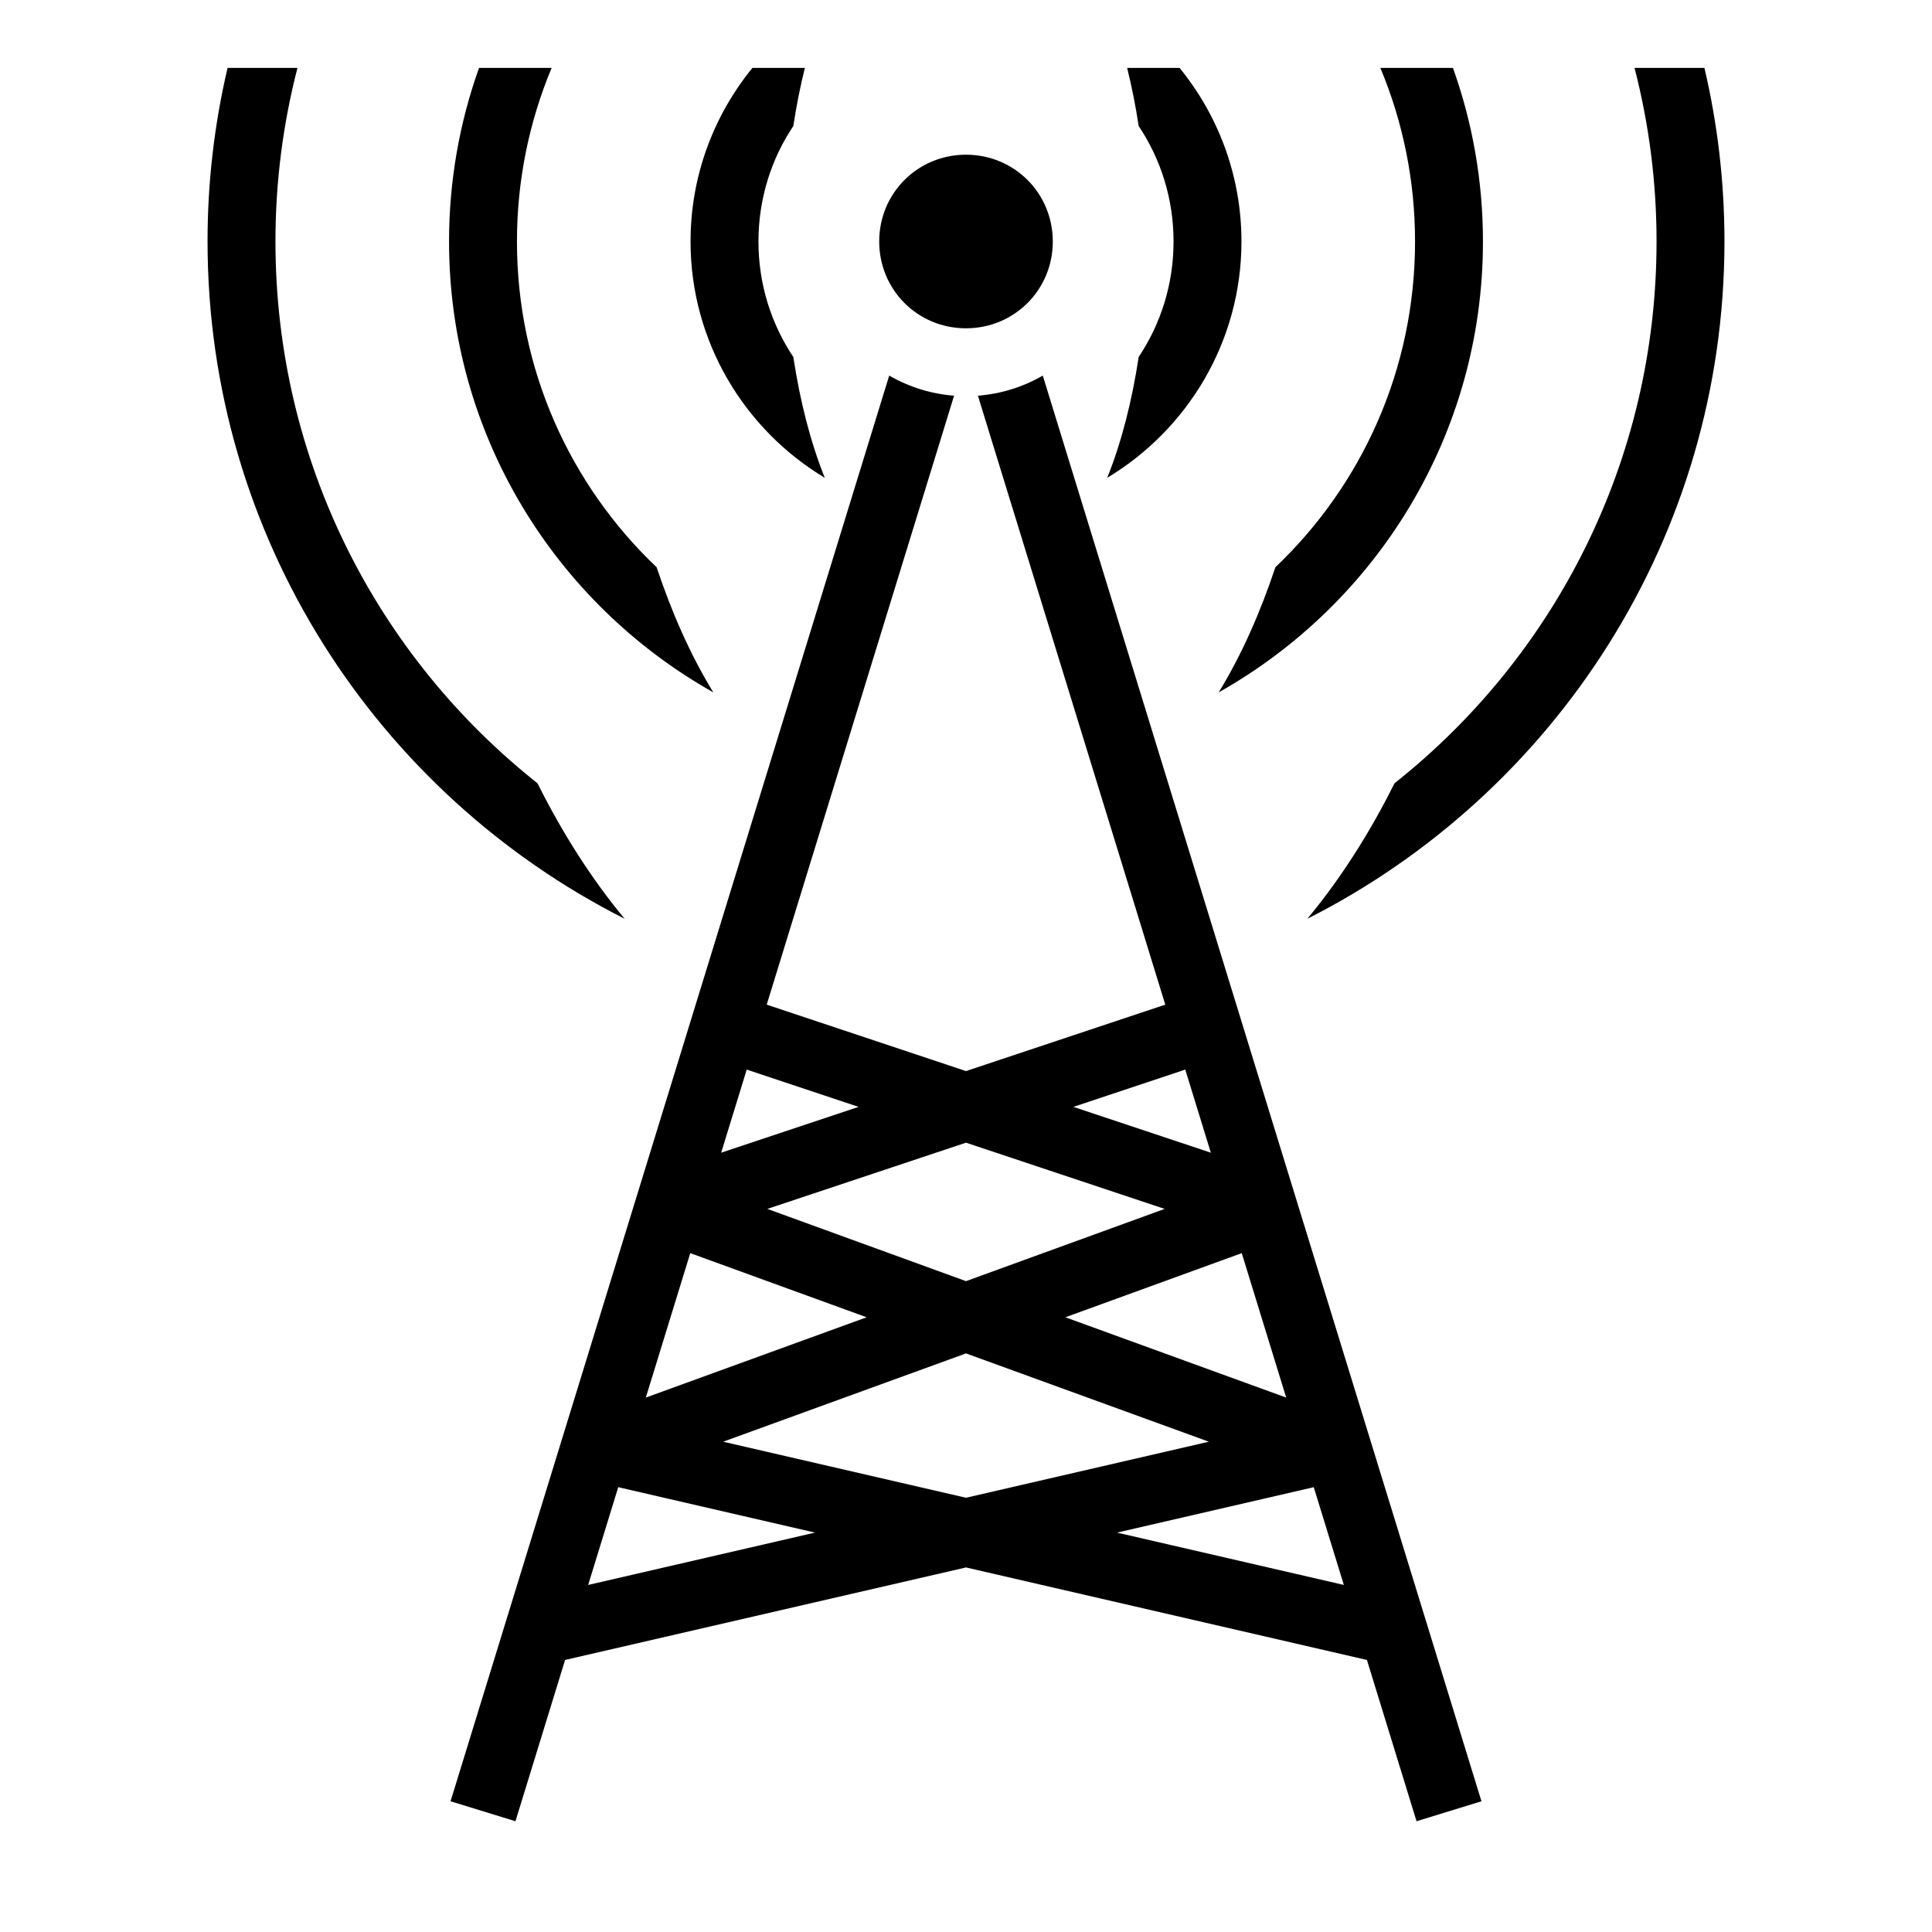
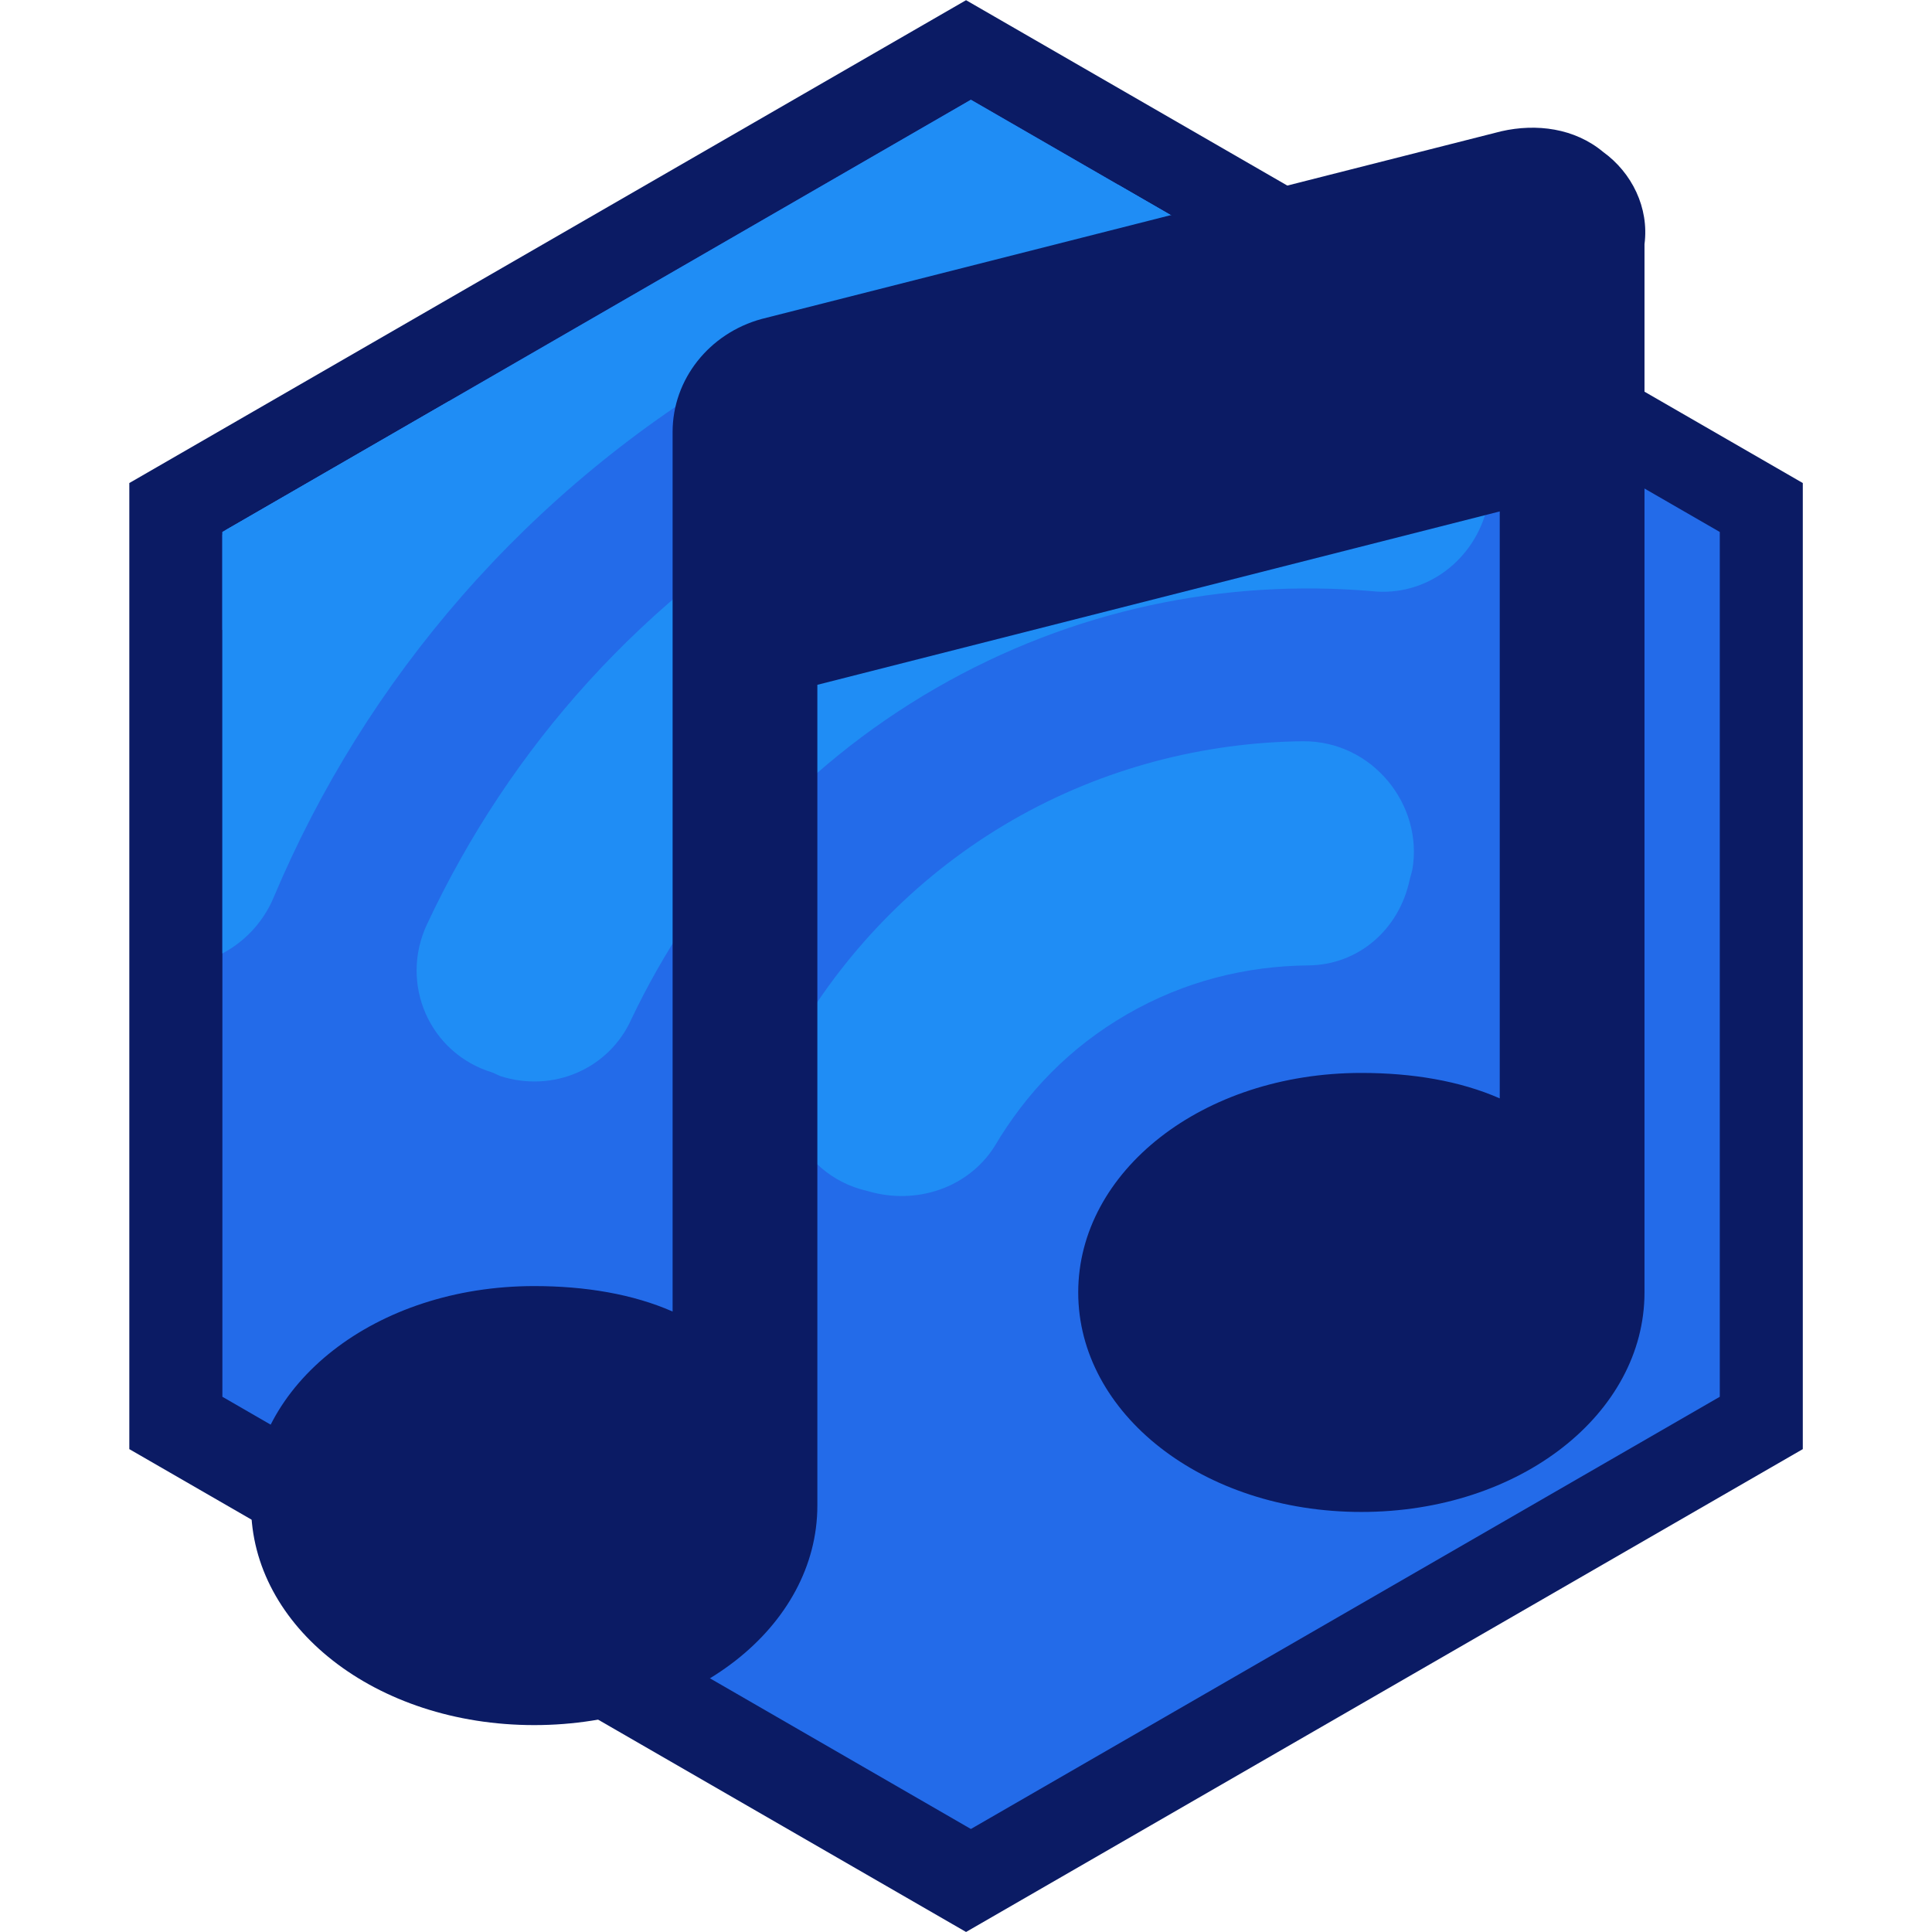
- <svg xmlns="http://www.w3.org/2000/svg" width="800px" height="800px" viewBox="0 0 512 512">
-   <path fill="#000000" d="M60.307 17.998A201.117 201.117 0 0 0 55.002 64c0 78.375 45.002 146.35 110.539 179.486-8.783-10.556-16.478-22.658-23.1-35.912-42.318-33.5-69.443-85.327-69.443-143.574 0-15.895 2.035-31.305 5.832-46.002H60.307zm66.644 0c-5.142 14.384-7.949 29.87-7.949 46.002 0 51.245 28.27 95.989 70.031 119.482-6.264-10.227-11.17-21.604-15.023-33.158C151.2 128.657 136.998 98.02 136.998 64c0-16.319 3.275-31.856 9.193-46.002h-19.24zm72.445 0C189.156 30.565 183.002 46.585 183.002 64c0 26.543 14.293 49.845 35.572 62.623-3.806-9.484-6.58-20.417-8.332-32.014-5.84-8.738-9.244-19.259-9.244-30.609 0-11.35 3.403-21.87 9.244-30.61a168.14 168.14 0 0 1 3.053-15.392h-13.899zm99.31 0a168.14 168.14 0 0 1 3.052 15.393c5.84 8.738 9.244 19.259 9.244 30.609 0 11.35-3.403 21.87-9.244 30.61-1.751 11.596-4.526 22.529-8.332 32.013 21.279-12.778 35.572-36.08 35.572-62.623 0-17.415-6.153-33.435-16.394-46.002h-13.899zm67.103 0c5.918 14.146 9.193 29.683 9.193 46.002 0 34.02-14.202 64.657-37.012 86.324-3.852 11.554-8.76 22.93-15.023 33.158C364.728 159.99 392.998 115.245 392.998 64c0-16.132-2.807-31.618-7.95-46.002h-19.24zm67.36 0A183.653 183.653 0 0 1 439.003 64c0 58.247-27.125 110.074-69.443 143.574-6.622 13.254-14.317 25.356-23.1 35.912C411.996 210.35 456.998 142.375 456.998 64c0-15.825-1.837-31.226-5.305-46.002H433.17zM256 40.998c-12.81 0-23.002 10.192-23.002 23.002 0 12.81 10.192 23.002 23.002 23.002 12.81 0 23.002-10.192 23.002-23.002 0-12.81-10.192-23.002-23.002-23.002zm-20.35 58.537L119.398 477.354l17.204 5.292 13.15-42.74L256 415.39l106.248 24.517 13.15 42.74 17.204-5.292L276.35 99.535a40.612 40.612 0 0 1-17.192 5.328l49.654 161.381L256 283.848l-52.813-17.604 49.655-161.38a40.612 40.612 0 0 1-17.192-5.329zM197.893 283.45l29.65 9.885-36.428 12.143 6.778-22.028zm116.214 0l6.778 22.028-36.428-12.143 29.65-9.885zM256 302.82l52.652 17.55L256 339.516l-52.65-19.147L256 302.82zm-73.074 29.275l46.74 16.998-58.518 21.28 11.778-38.278zm146.148 0l11.778 38.277-58.52-21.28 46.742-16.997zM256 358.666l64.354 23.402L256 396.92l-64.355-14.852L256 358.666zm-92.16 35.455l52.144 12.033-60.115 13.873 7.97-25.906zm184.318 0l7.973 25.904-60.113-13.87 52.14-12.034z" />
+ <svg xmlns="http://www.w3.org/2000/svg" xmlns:xlink="http://www.w3.org/1999/xlink" xml:space="preserve" id="Layer_1" x="0" y="0" version="1.1" viewBox="0 0 512 512">
+   <style>.st0{fill:#0b1b64;fill-rule:evenodd;clip-rule:evenodd}.st4{fill:#1f8df5}</style>
+   <path d="M256.015.05 477.76 128.01v256.023l-221.745 127.96L34.27 384.033V128.01z" class="st0" />
+   <path d="m257.297 26.438 198.463 114.54V370.06L257.297 484.7 58.934 370.16V140.979z" class="st0" />
+   <g transform="translate(-28.803 -13.716)scale(1.00386)">
+     <defs>
+       <path id="SVGID_1_" d="m285 40 197.7 114.1v228.3L285 496.5 87.4 382.4V154.1z" />
+     </defs>
+     <clipPath id="SVGID_00000140728964524564752000000014929550898083432362_">
+       <use xlink:href="#SVGID_1_" style="overflow:visible" />
+     </clipPath>
+     <g style="clip-path:url(#SVGID_00000140728964524564752000000014929550898083432362_)">
+       <g transform="translate(24.257 24.526)scale(.99615)">
+         <linearGradient id="SVGID_00000038380929061360578930000007690705763142279602_" x1="-45.491" x2="-44.6" y1="641.082" y2="641.082" gradientTransform="scale(-511.4198 511.4198)rotate(-89.932 -343.465 298.495)" gradientUnits="userSpaceOnUse">
+           <stop offset="0" style="stop-color:#236be9" />
+           <stop offset="1" style="stop-color:#236be9" />
+         </linearGradient>
+         <path d="M-3.2-14.6h543.1v578.3H-3.2z" style="fill-rule:evenodd;clip-rule:evenodd;fill:url(#SVGID_00000038380929061360578930000007690705763142279602_)" />
+       </g>
+       <path d="m361.59 87.543-114.387 28.75-8.183-32.557 114.386-28.75zM149.111 121.48l-85.61 81.128-23.092-24.368 85.61-81.128z" style="fill-rule:evenodd;clip-rule:evenodd;fill:#1f8df5" />
+       <path d="M372.582 209.35c-25.945.276-52.668 7.002-76.748 20.905s-43.267 33.682-56.479 56.013c-8.955 15.672-1.097 36.04 16.332 41.28l2.485.667c12.554 3.554 26.136-.987 33.05-11.88 8.349-14.122 19.738-26.099 35.041-34.934 15.078-8.706 31.37-12.71 47.775-12.88 13.15-.09 24.004-9.358 26.813-22.682l.666-2.485c3.05-17.064-10.434-34.184-28.935-34.005" class="st4" />
+       <path d="M396.67 110.225c-50.69-4.641-103.244 6.197-150.73 33.612-47.484 27.416-82.697 67.25-104.473 113.729-7.44 15.698.54 34.196 17.258 39.246l2.035.926c14.009 4.514 28.871-1.966 34.71-15.24 16.862-35.24 43.767-66.076 80.225-87.125s76.616-28.931 115.115-25.654c14.415 1.58 27.328-8.276 30.553-22.44l.216-2.225c4.245-16.554-7.915-32.938-24.91-34.829" class="st4" />
+       <path d="M418.861 12.496c-74.723-9.37-152.694 4.74-222.683 45.149S75.113 158.748 45.735 227.919c-6.28 15.629 1.44 33.677 17.448 38.537l2.485.666c14.269 4.964 29.511-2.936 35.22-16.434 24.145-57.449 66.982-107.986 125.044-141.508s122.667-45.316 185.07-37.536c14.675 2.03 29.008-7.446 31.843-22.285l.666-2.485c3.215-16.26-7.975-32.003-24.65-34.378" class="st4" />
+     </g>
+   </g>
+   <path d="M138.9 31.9c-1.8-1.5-4.2-1.8-6.4-1.3L86 42.4c-3.3.9-5.6 3.8-5.6 7.1v55.3c-2.5-1.1-5.5-1.6-8.7-1.6-10 0-17.8 6.2-17.8 13.8s7.8 13.8 17.8 13.8 17.8-6.2 17.8-13.8V65.4l42.9-10.9v36.9c-2.5-1.1-5.5-1.6-8.7-1.6-10 0-17.8 6.2-17.8 13.8s7.8 13.8 17.8 13.8 17.8-6.2 17.8-13.8V37.7c.3-2.3-.8-4.5-2.6-5.8" style="fill:#0b1b64" transform="translate(-160.672 -94.206)scale(4.21541)" />
</svg>
